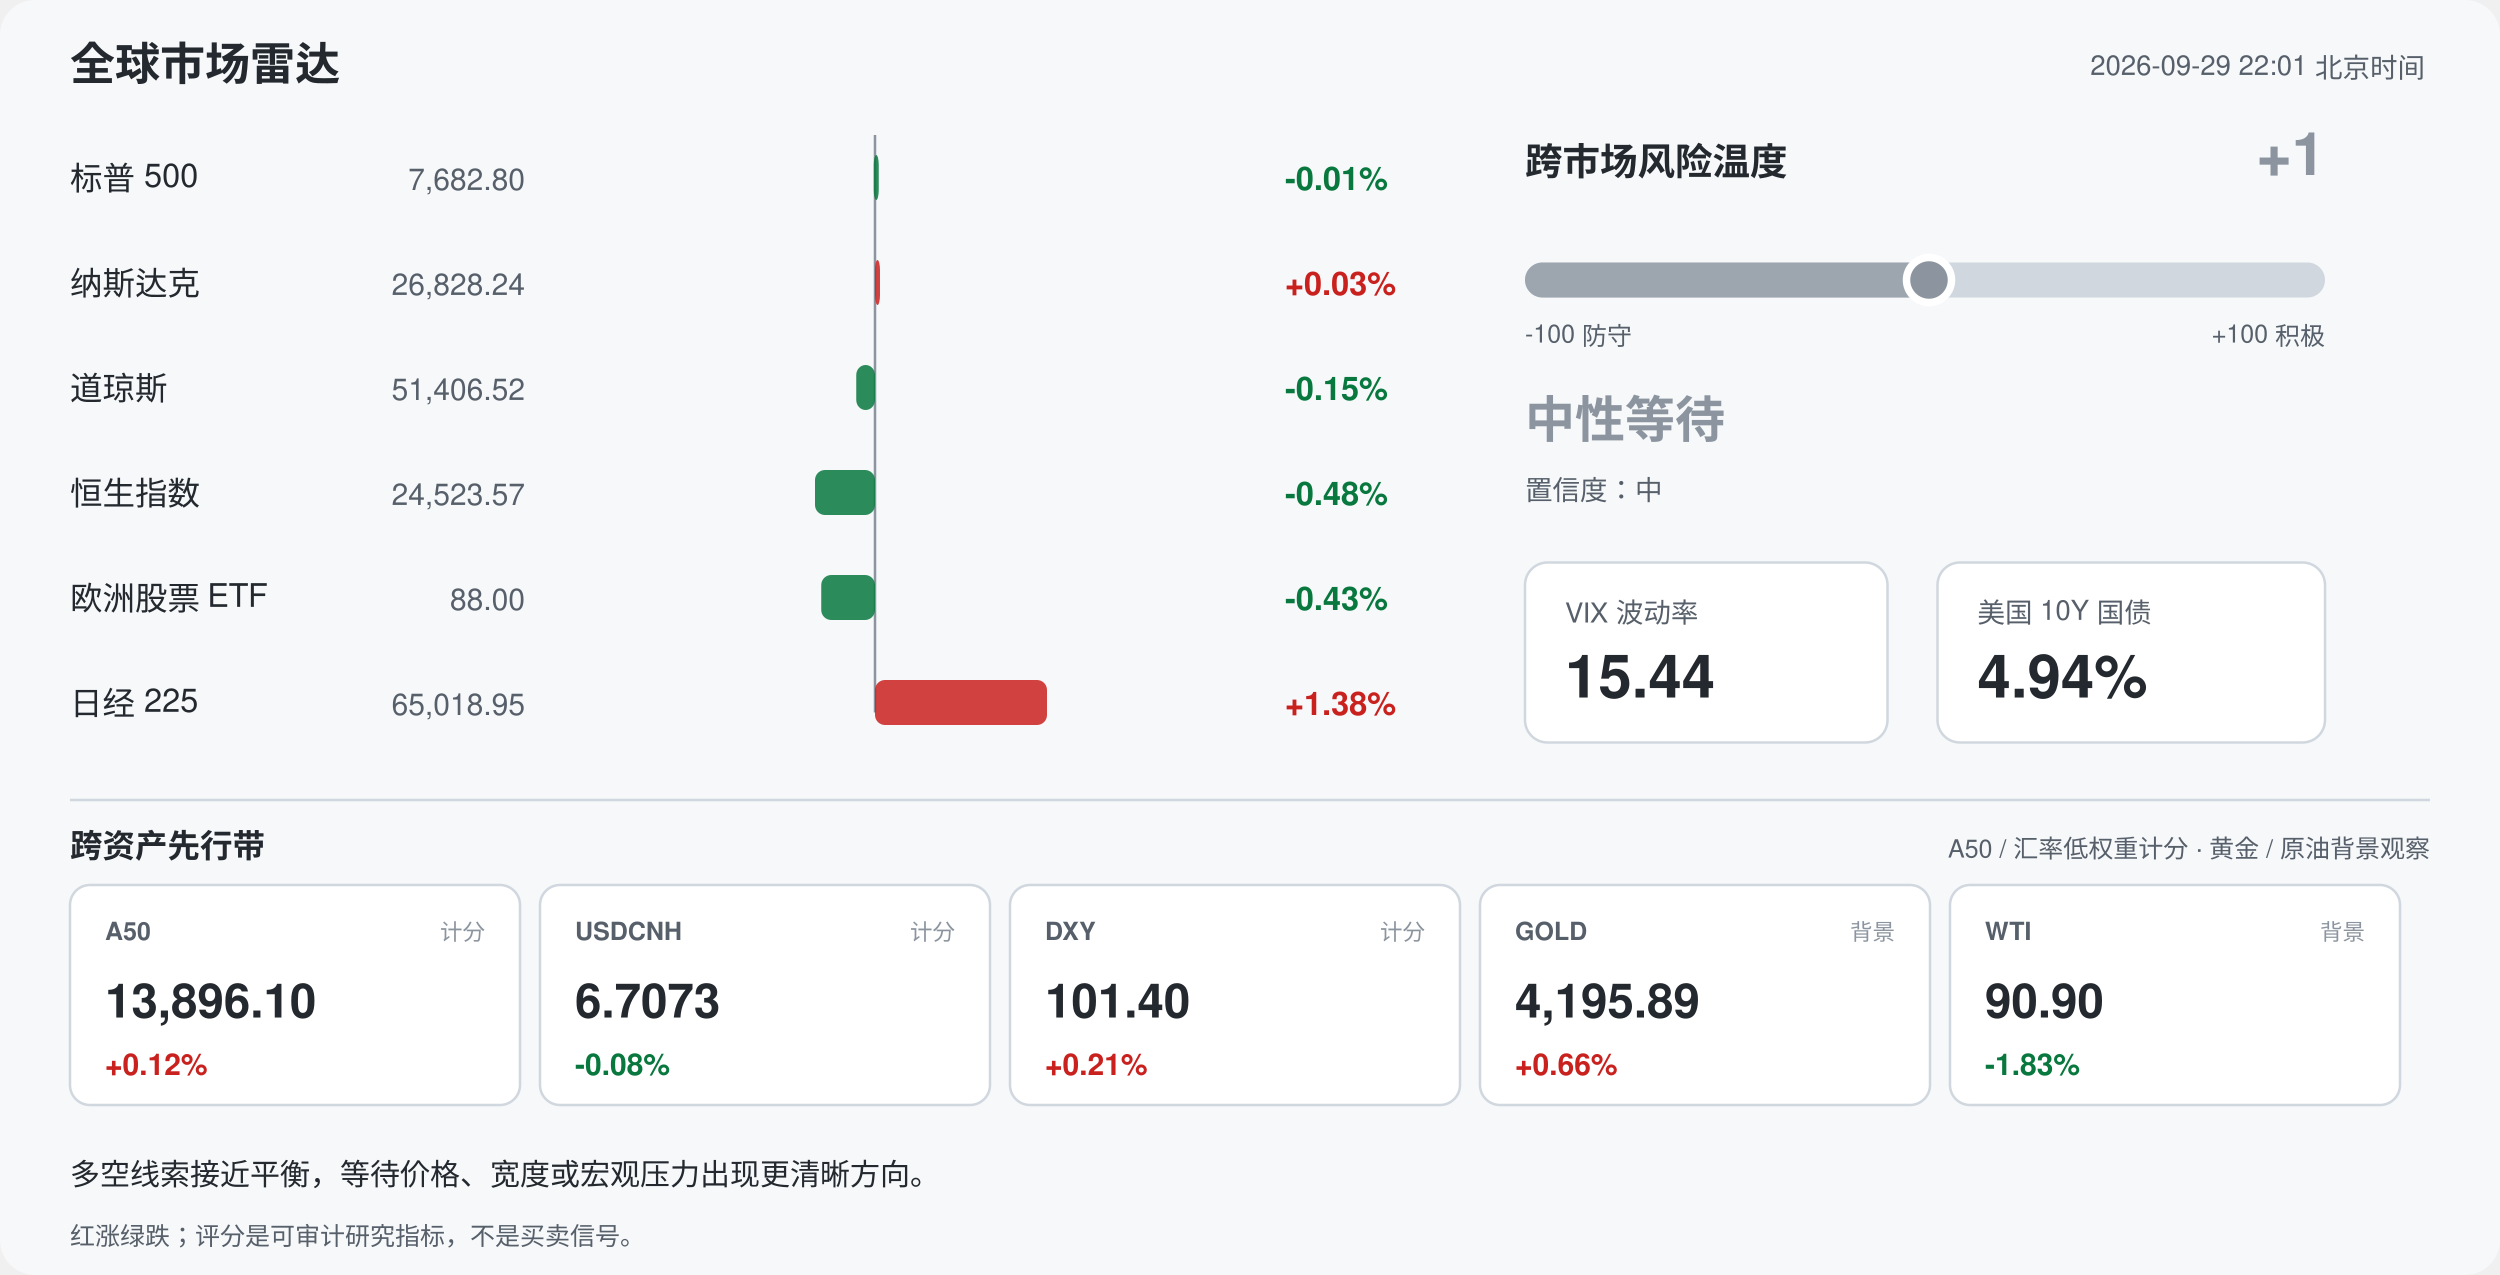
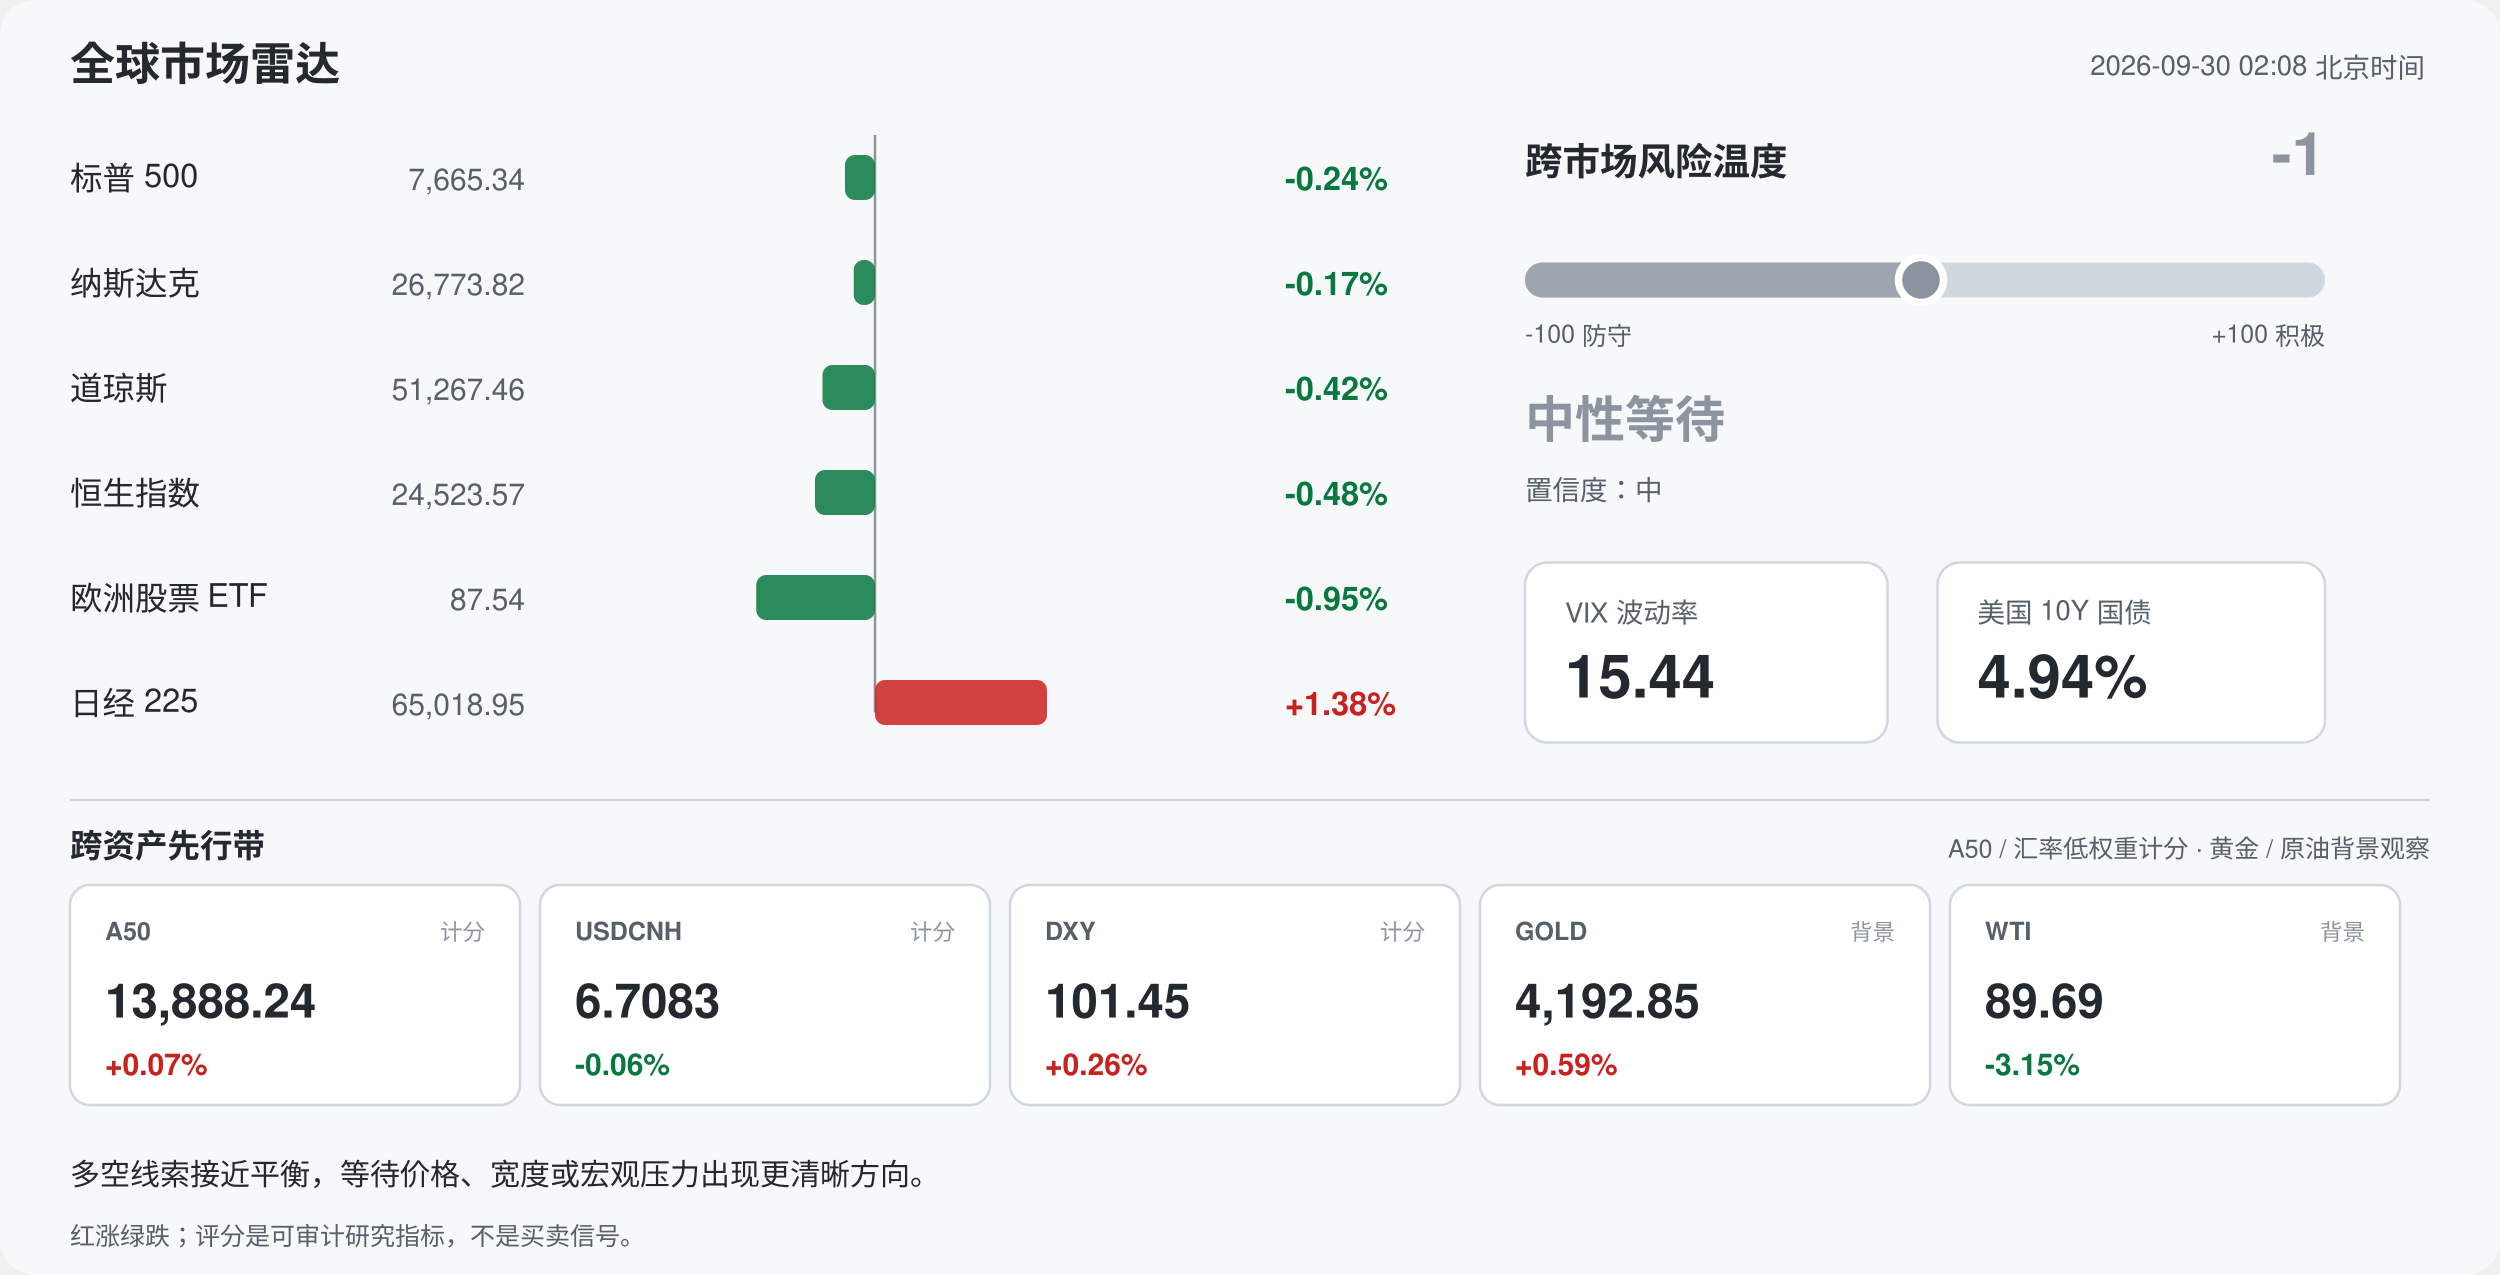
<svg xmlns="http://www.w3.org/2000/svg" width="1000" height="510" viewBox="0 0 1000 510" font-family="-apple-system,Segoe UI,Helvetica,Arial,sans-serif">
  <rect width="1000" height="510" rx="14" fill="#f6f8fa" />
  <text x="28" y="32" font-size="18" font-weight="700" fill="#24292f">全球市场雷达</text>
-   <text x="970" y="30" font-size="11" fill="#57606a" text-anchor="end">2026-09-29 22:01 北京时间</text>
+   <text x="970" y="30" font-size="11" fill="#57606a" text-anchor="end">2026-09-30 02:08 北京时间</text>
  <line x1="350" y1="54" x2="350" y2="285" stroke="#8c959f" stroke-width="1" />
  <text x="28" y="76" font-size="13" fill="#24292f">标普 500</text>
-   <text x="210" y="76" font-size="12" fill="#57606a" text-anchor="end">7,682.80</text>
-   <rect x="349.5" y="62" width="2.0" height="18" rx="4" fill="#08783e" opacity="0.85" />
-   <text x="514" y="76" font-size="13" font-weight="600" fill="#08783e">-0.01%</text>
+   <text x="210" y="76" font-size="12" fill="#57606a" text-anchor="end">7,665.34</text>
+   <rect x="338.0" y="62" width="12.0" height="18" rx="4" fill="#08783e" opacity="0.85" />
+   <text x="514" y="76" font-size="13" font-weight="600" fill="#08783e">-0.24%</text>
  <text x="28" y="118" font-size="13" fill="#24292f">纳斯达克</text>
-   <text x="210" y="118" font-size="12" fill="#57606a" text-anchor="end">26,828.24</text>
-   <rect x="350.0" y="104" width="2.0" height="18" rx="4" fill="#c9211e" opacity="0.85" />
-   <text x="514" y="118" font-size="13" font-weight="600" fill="#c9211e">+0.03%</text>
+   <text x="210" y="118" font-size="12" fill="#57606a" text-anchor="end">26,773.82</text>
+   <rect x="341.5" y="104" width="8.5" height="18" rx="4" fill="#08783e" opacity="0.85" />
+   <text x="514" y="118" font-size="13" font-weight="600" fill="#08783e">-0.17%</text>
  <text x="28" y="160" font-size="13" fill="#24292f">道琼斯</text>
-   <text x="210" y="160" font-size="12" fill="#57606a" text-anchor="end">51,406.52</text>
-   <rect x="342.5" y="146" width="7.5" height="18" rx="4" fill="#08783e" opacity="0.85" />
-   <text x="514" y="160" font-size="13" font-weight="600" fill="#08783e">-0.15%</text>
+   <text x="210" y="160" font-size="12" fill="#57606a" text-anchor="end">51,267.46</text>
+   <rect x="329.0" y="146" width="21.0" height="18" rx="4" fill="#08783e" opacity="0.85" />
+   <text x="514" y="160" font-size="13" font-weight="600" fill="#08783e">-0.42%</text>
  <text x="28" y="202" font-size="13" fill="#24292f">恒生指数</text>
  <text x="210" y="202" font-size="12" fill="#57606a" text-anchor="end">24,523.57</text>
  <rect x="326.0" y="188" width="24.0" height="18" rx="4" fill="#08783e" opacity="0.85" />
  <text x="514" y="202" font-size="13" font-weight="600" fill="#08783e">-0.48%</text>
  <text x="28" y="244" font-size="13" fill="#24292f">欧洲股票 ETF</text>
-   <text x="210" y="244" font-size="12" fill="#57606a" text-anchor="end">88.00</text>
-   <rect x="328.5" y="230" width="21.5" height="18" rx="4" fill="#08783e" opacity="0.85" />
-   <text x="514" y="244" font-size="13" font-weight="600" fill="#08783e">-0.43%</text>
+   <text x="210" y="244" font-size="12" fill="#57606a" text-anchor="end">87.54</text>
+   <rect x="302.5" y="230" width="47.5" height="18" rx="4" fill="#08783e" opacity="0.85" />
+   <text x="514" y="244" font-size="13" font-weight="600" fill="#08783e">-0.95%</text>
  <text x="28" y="286" font-size="13" fill="#24292f">日经 225</text>
  <text x="210" y="286" font-size="12" fill="#57606a" text-anchor="end">65,018.95</text>
  <rect x="350.0" y="272" width="68.8" height="18" rx="4" fill="#c9211e" opacity="0.85" />
  <text x="514" y="286" font-size="13" font-weight="600" fill="#c9211e">+1.38%</text>
  <text x="610" y="70" font-size="15" font-weight="700" fill="#24292f">跨市场风险温度</text>
-   <text x="930" y="70" font-size="24" font-weight="700" fill="#8c959f" text-anchor="end">+1</text>
+   <text x="930" y="70" font-size="24" font-weight="700" fill="#8c959f" text-anchor="end">-1</text>
  <rect x="610" y="105" width="320" height="14" rx="7" fill="#d0d7de" />
-   <rect x="610" y="105" width="161.6" height="14" rx="7" fill="#8c959f" opacity="0.75" />
-   <circle cx="771.6" cy="112" r="9" fill="#8c959f" stroke="#ffffff" stroke-width="3" />
+   <rect x="610" y="105" width="158.4" height="14" rx="7" fill="#8c959f" opacity="0.75" />
+   <circle cx="768.4" cy="112" r="9" fill="#8c959f" stroke="#ffffff" stroke-width="3" />
  <text x="610" y="137" font-size="10" fill="#57606a">-100 防守</text>
  <text x="930" y="137" font-size="10" fill="#57606a" text-anchor="end">+100 积极</text>
  <text x="610" y="175" font-size="20" font-weight="700" fill="#8c959f">中性等待</text>
  <text x="610" y="200" font-size="11" fill="#57606a">置信度：中</text>
  <rect x="610" y="225" width="145" height="72" rx="9" fill="#ffffff" stroke="#d0d7de" />
  <text x="626" y="249" font-size="11" fill="#57606a">VIX 波动率</text>
  <text x="626" y="279" font-size="24" font-weight="700" fill="#24292f">15.44</text>
  <rect x="775" y="225" width="155" height="72" rx="9" fill="#ffffff" stroke="#d0d7de" />
  <text x="791" y="249" font-size="11" fill="#57606a">美国 10Y 国债</text>
  <text x="791" y="279" font-size="24" font-weight="700" fill="#24292f">4.94%</text>
  <line x1="28" y1="320" x2="972" y2="320" stroke="#d0d7de" />
  <text x="28" y="343" font-size="13" font-weight="700" fill="#24292f">跨资产先行带</text>
  <text x="972" y="343" font-size="10" fill="#57606a" text-anchor="end">A50 / 汇率低权重计分 · 黄金 / 原油背景观察</text>
  <rect x="28" y="354" width="180" height="88" rx="8" fill="#ffffff" stroke="#d0d7de" />
  <text x="42" y="376" font-size="10" font-weight="700" fill="#57606a">A50</text>
  <text x="194" y="376" font-size="9" fill="#8c959f" text-anchor="end">计分</text>
-   <text x="42" y="407" font-size="19" font-weight="700" fill="#24292f">13,896.10</text>
-   <text x="42" y="430" font-size="12" font-weight="700" fill="#c9211e">+0.12%</text>
+   <text x="42" y="407" font-size="19" font-weight="700" fill="#24292f">13,888.24</text>
+   <text x="42" y="430" font-size="12" font-weight="700" fill="#c9211e">+0.07%</text>
  <rect x="216" y="354" width="180" height="88" rx="8" fill="#ffffff" stroke="#d0d7de" />
  <text x="230" y="376" font-size="10" font-weight="700" fill="#57606a">USDCNH</text>
  <text x="382" y="376" font-size="9" fill="#8c959f" text-anchor="end">计分</text>
-   <text x="230" y="407" font-size="19" font-weight="700" fill="#24292f">6.7073</text>
-   <text x="230" y="430" font-size="12" font-weight="700" fill="#08783e">-0.08%</text>
+   <text x="230" y="407" font-size="19" font-weight="700" fill="#24292f">6.7083</text>
+   <text x="230" y="430" font-size="12" font-weight="700" fill="#08783e">-0.06%</text>
  <rect x="404" y="354" width="180" height="88" rx="8" fill="#ffffff" stroke="#d0d7de" />
  <text x="418" y="376" font-size="10" font-weight="700" fill="#57606a">DXY</text>
  <text x="570" y="376" font-size="9" fill="#8c959f" text-anchor="end">计分</text>
-   <text x="418" y="407" font-size="19" font-weight="700" fill="#24292f">101.40</text>
-   <text x="418" y="430" font-size="12" font-weight="700" fill="#c9211e">+0.21%</text>
+   <text x="418" y="407" font-size="19" font-weight="700" fill="#24292f">101.45</text>
+   <text x="418" y="430" font-size="12" font-weight="700" fill="#c9211e">+0.26%</text>
  <rect x="592" y="354" width="180" height="88" rx="8" fill="#ffffff" stroke="#d0d7de" />
  <text x="606" y="376" font-size="10" font-weight="700" fill="#57606a">GOLD</text>
  <text x="758" y="376" font-size="9" fill="#8c959f" text-anchor="end">背景</text>
-   <text x="606" y="407" font-size="19" font-weight="700" fill="#24292f">4,195.89</text>
-   <text x="606" y="430" font-size="12" font-weight="700" fill="#c9211e">+0.66%</text>
+   <text x="606" y="407" font-size="19" font-weight="700" fill="#24292f">4,192.85</text>
+   <text x="606" y="430" font-size="12" font-weight="700" fill="#c9211e">+0.59%</text>
  <rect x="780" y="354" width="180" height="88" rx="8" fill="#ffffff" stroke="#d0d7de" />
  <text x="794" y="376" font-size="10" font-weight="700" fill="#57606a">WTI</text>
  <text x="946" y="376" font-size="9" fill="#8c959f" text-anchor="end">背景</text>
-   <text x="794" y="407" font-size="19" font-weight="700" fill="#24292f">90.90</text>
-   <text x="794" y="430" font-size="12" font-weight="700" fill="#08783e">-1.83%</text>
+   <text x="794" y="407" font-size="19" font-weight="700" fill="#24292f">89.69</text>
+   <text x="794" y="430" font-size="12" font-weight="700" fill="#08783e">-3.15%</text>
  <text x="28" y="474" font-size="12" fill="#24292f">多空线索接近平衡，等待价格、宽度或宏观压力出现更清晰方向。</text>
  <text x="28" y="498" font-size="10" fill="#57606a">红涨绿跌；评分是可审计研究指标，不是买卖信号。</text>
</svg>
